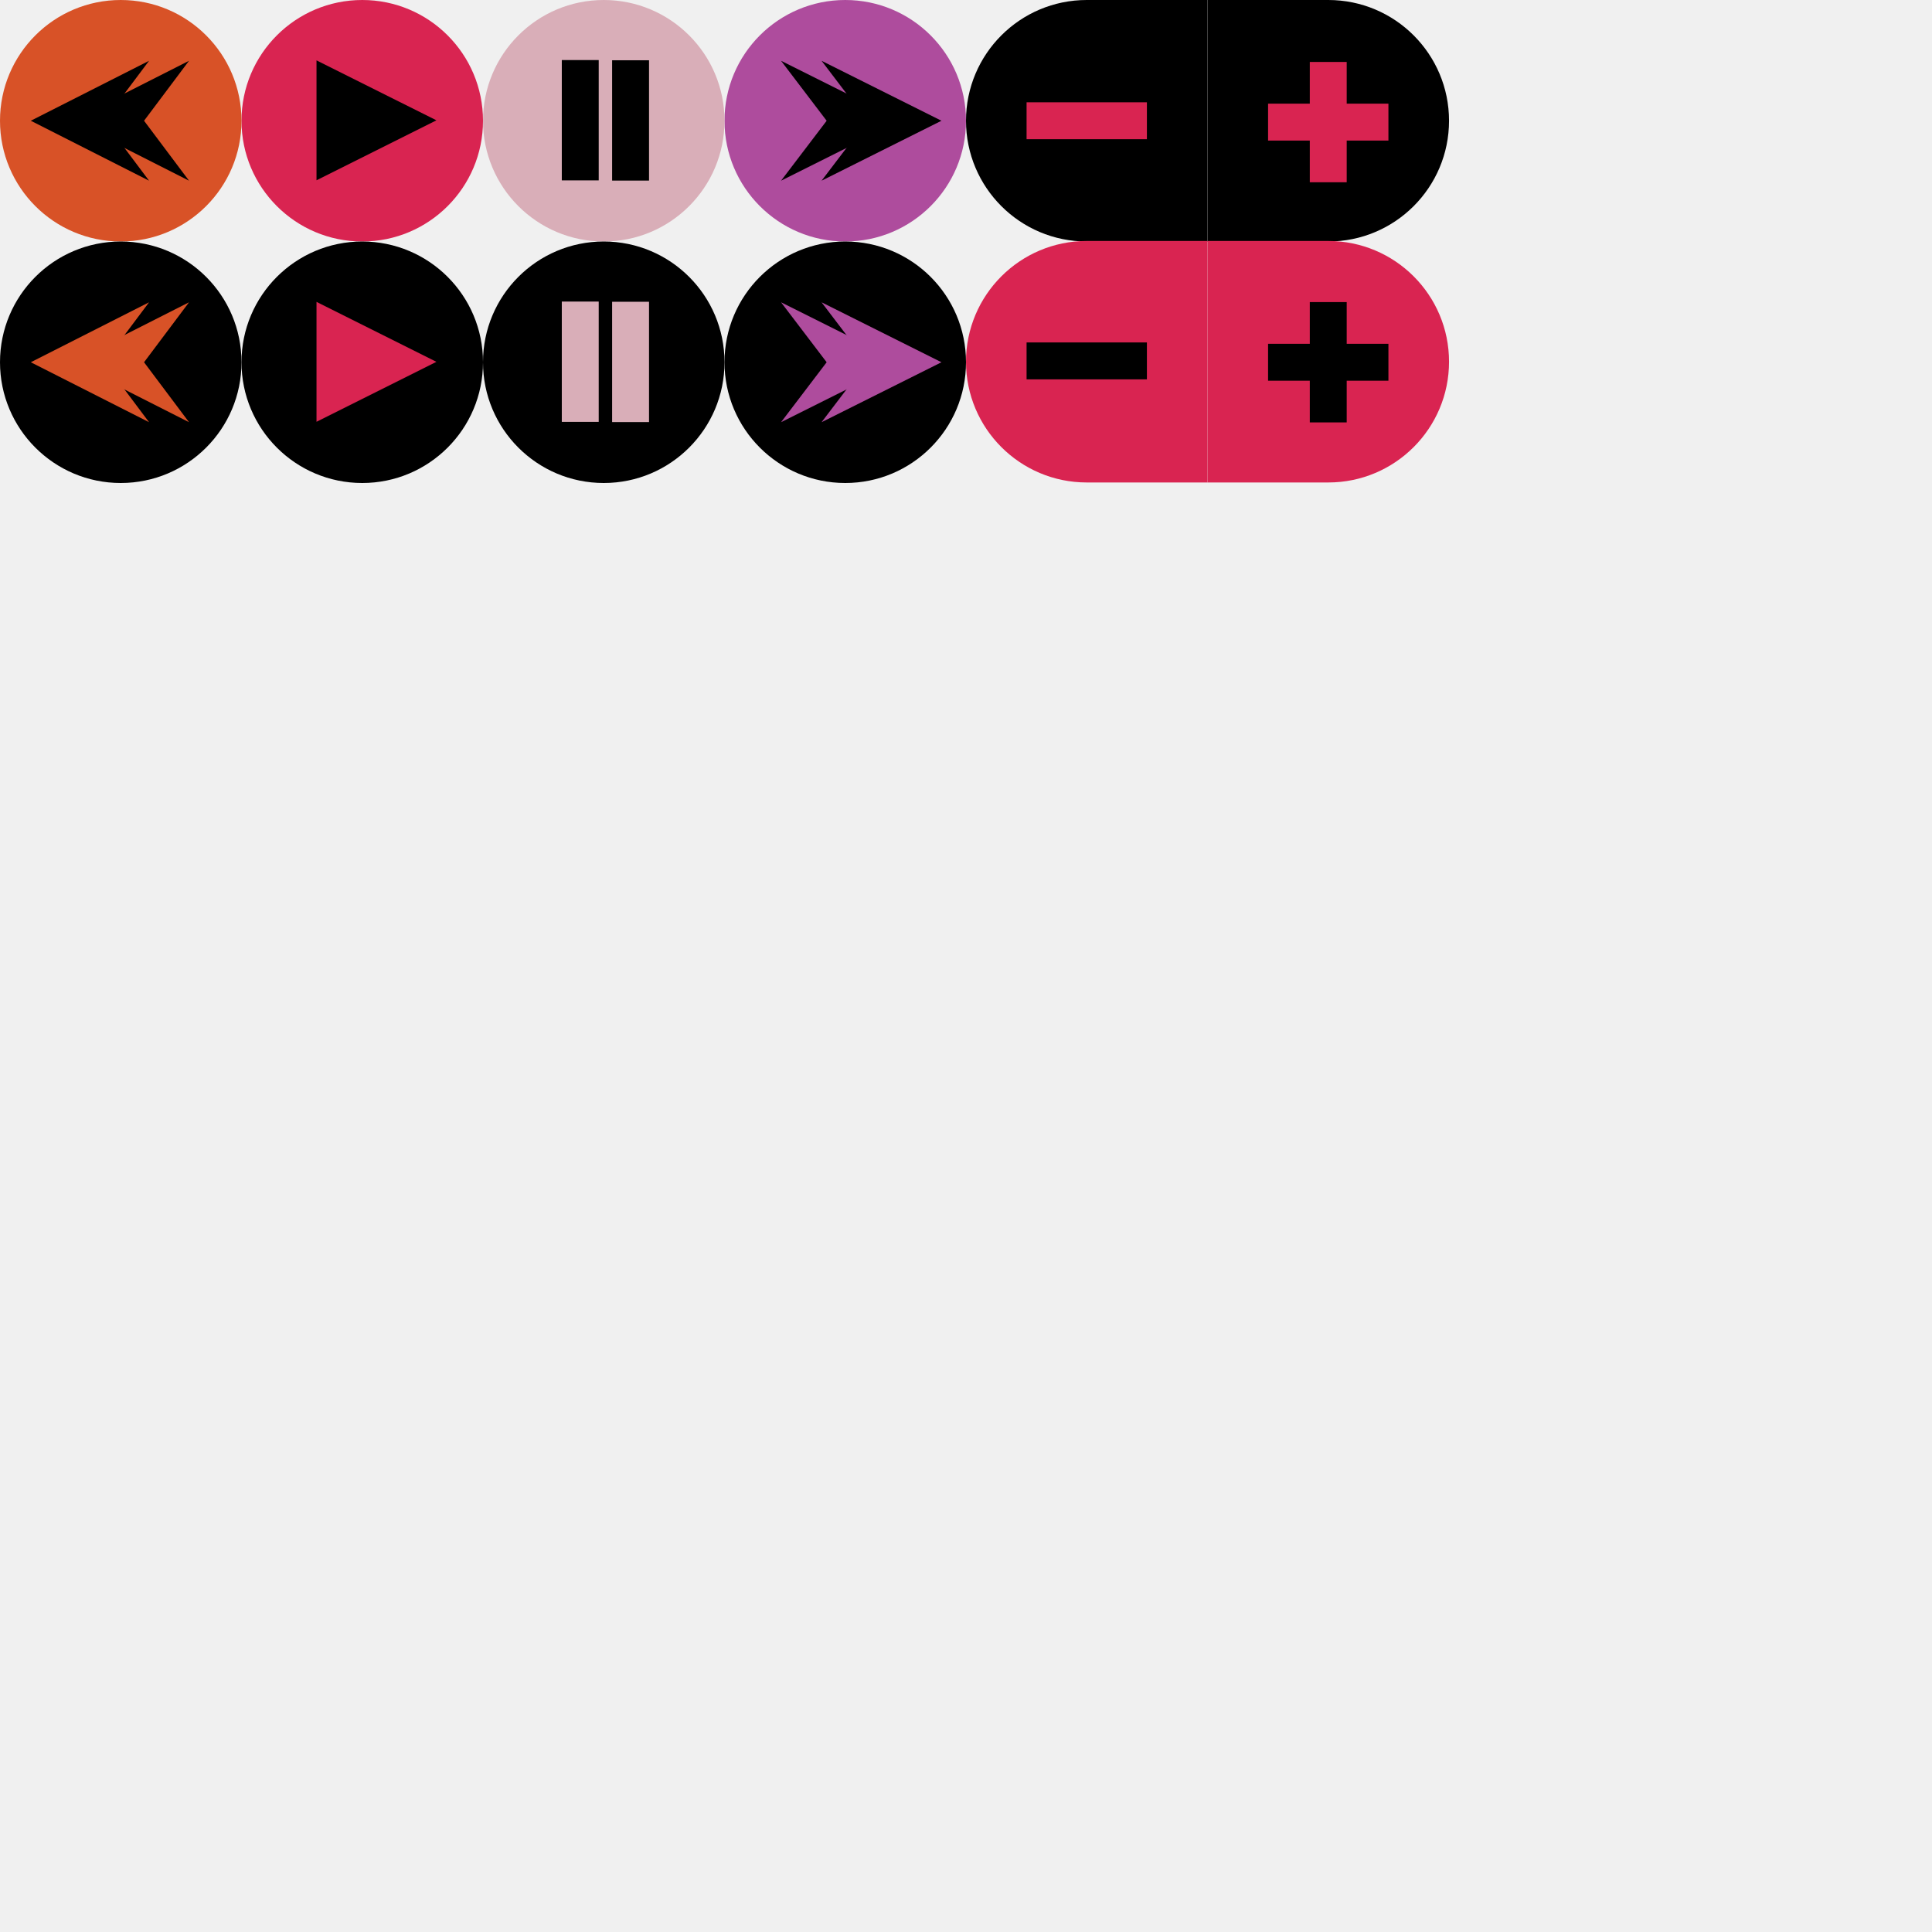
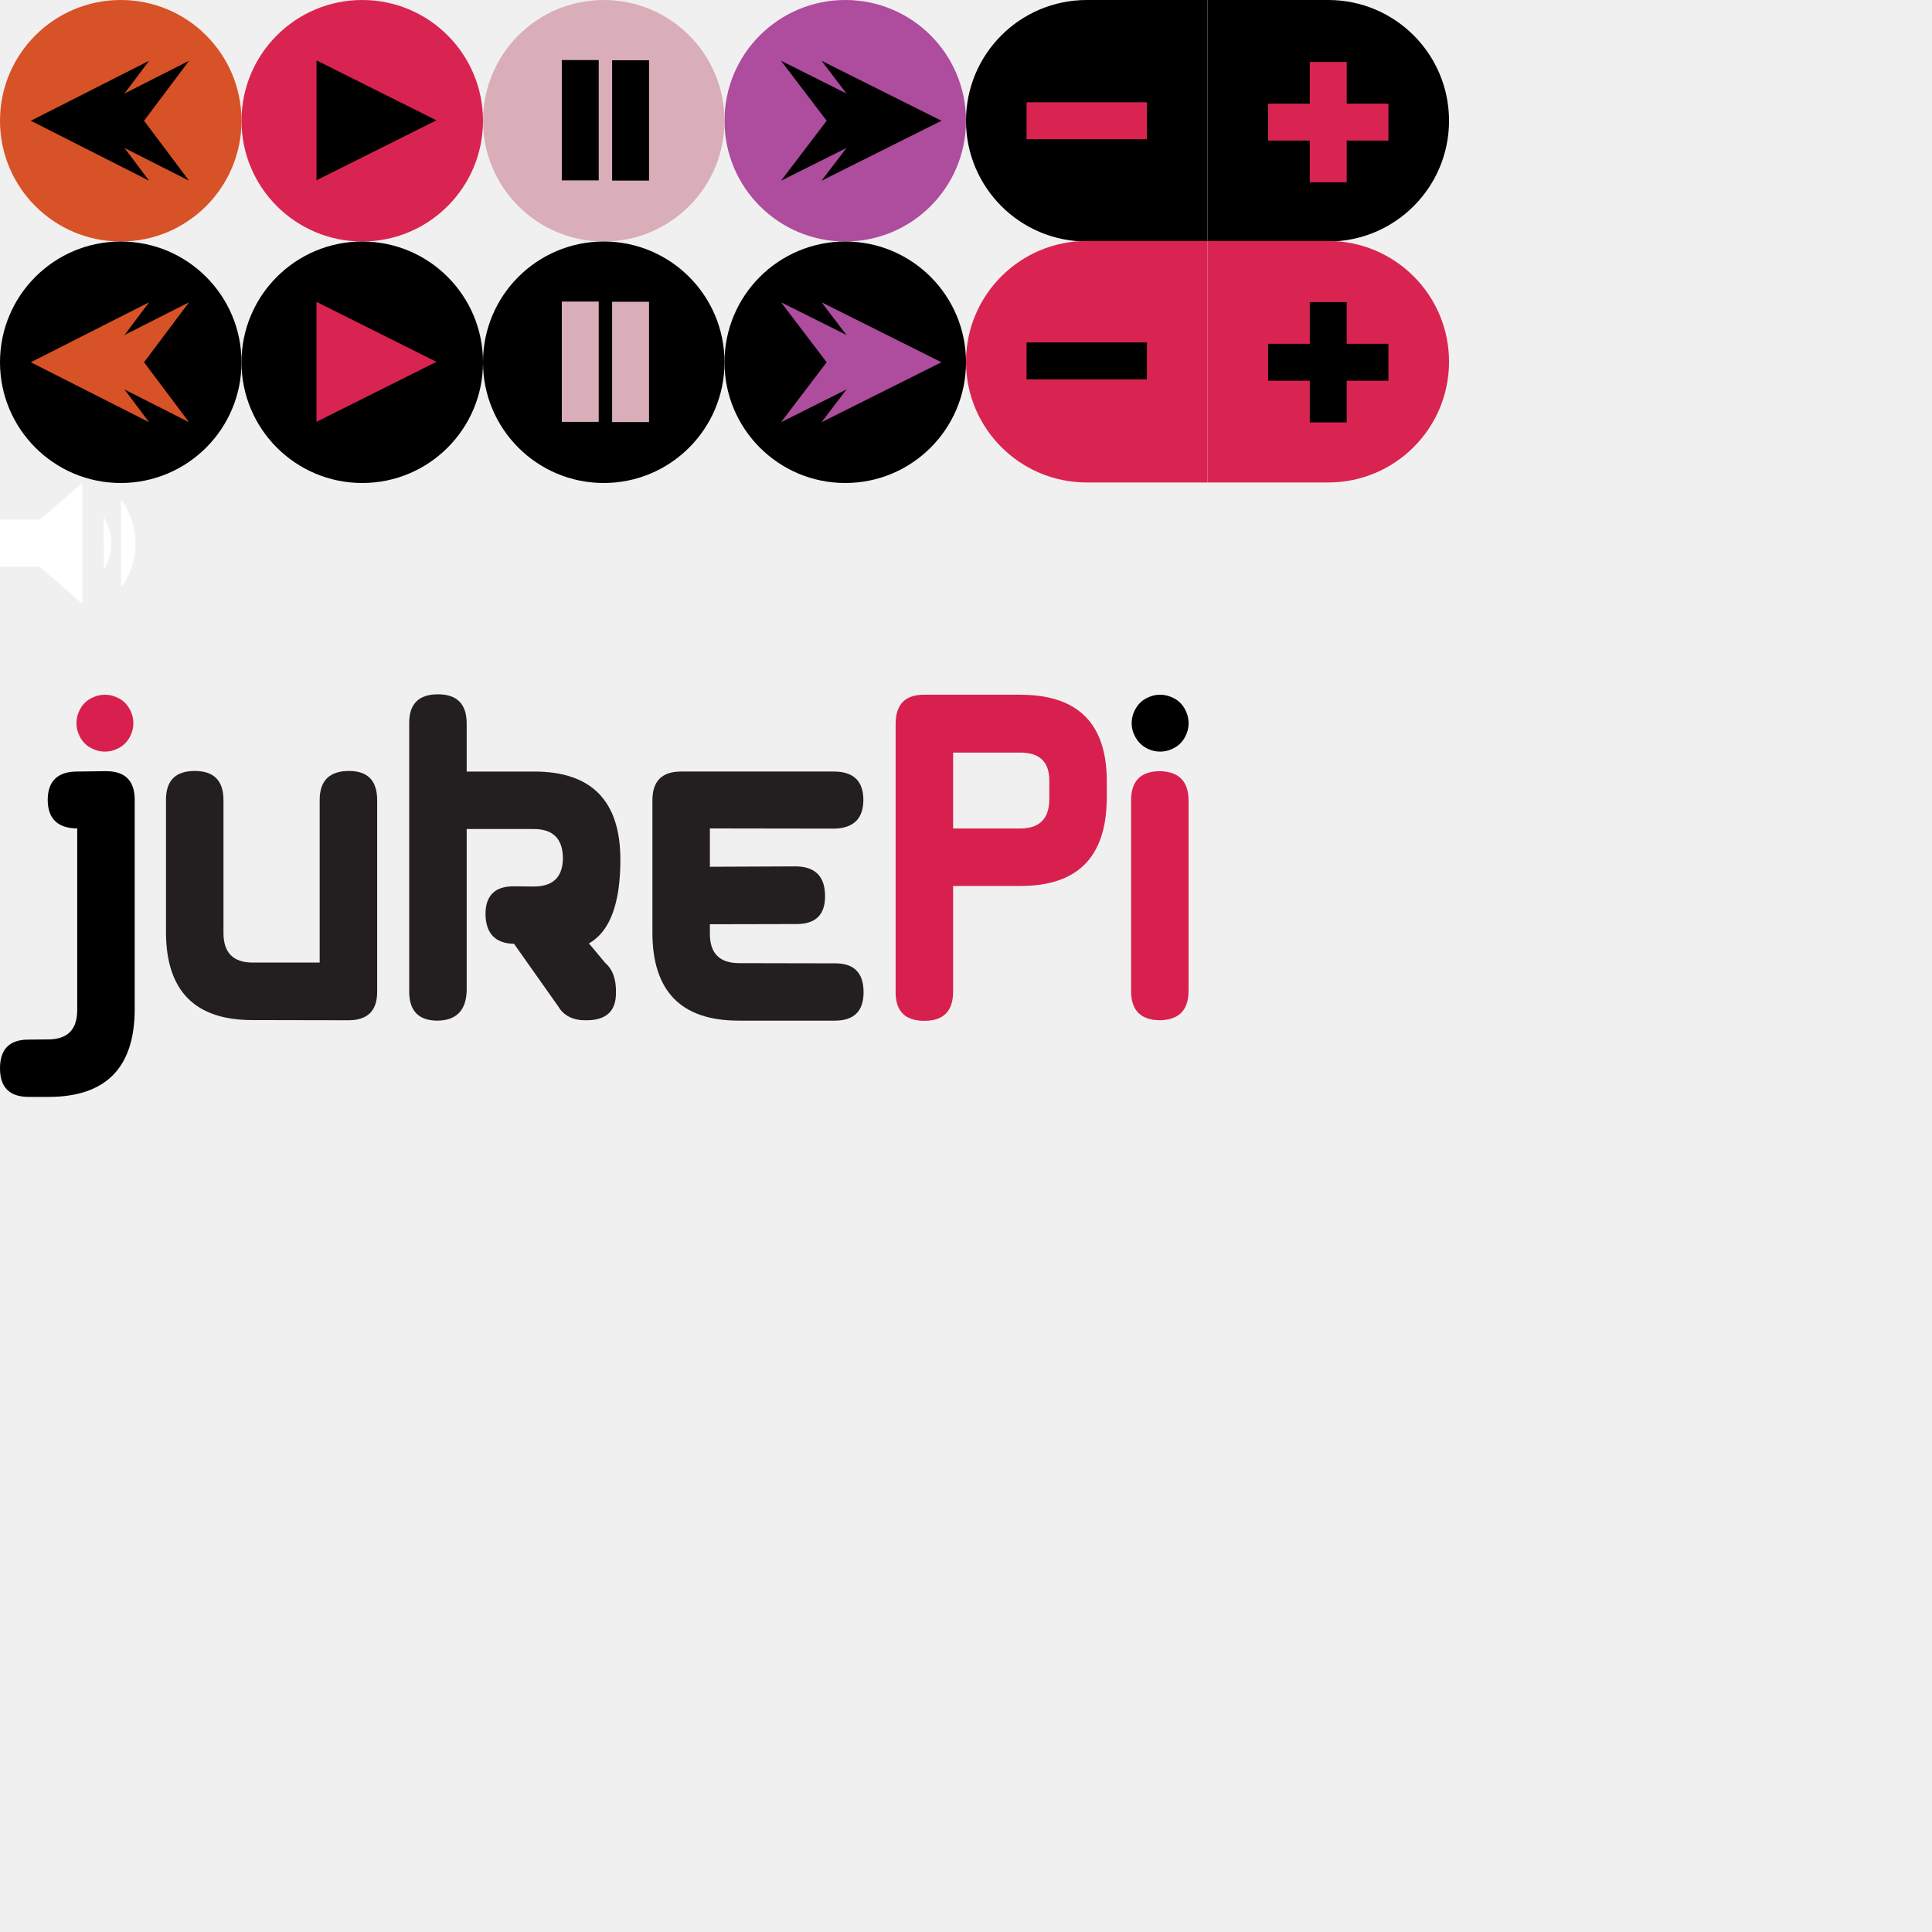
<svg xmlns="http://www.w3.org/2000/svg" version="1.1" id="Layer_1" x="0px" y="0px" width="256px" height="256px" viewBox="0 0 256 256" enable-background="new 0 0 256 256" xml:space="preserve">
  <g id="Layer_2">
</g>
  <g id="Layer_1_1_">
    <g>
      <circle fill="#D92451" cx="48" cy="16" r="16" />
      <g>
        <polygon points="41.939,8 41.939,23.888 57.828,15.943    " />
      </g>
    </g>
    <g>
      <circle fill="#AE4C9D" cx="112" cy="16" r="16" />
      <g>
        <g>
          <polygon points="108.862,8.056 114.904,16 108.862,23.943 124.751,15.999     " />
        </g>
        <g>
          <polygon points="103.494,8.056 109.536,16 103.494,23.943 119.383,15.999     " />
        </g>
      </g>
    </g>
    <g>
      <circle fill="#D85227" cx="16" cy="16" r="16" />
      <g>
        <g>
          <polygon points="19.751,8.056 13.793,16 19.751,23.943 4.081,15.999     " />
        </g>
        <g>
          <polygon points="25.046,8.056 19.087,16 25.046,23.943 9.375,15.999     " />
        </g>
      </g>
    </g>
    <g>
      <circle fill="#D9AEB8" cx="80" cy="16" r="16" />
      <g>
        <rect x="74.442" y="7.959" width="4.891" height="15.942" />
        <rect x="81.109" y="7.986" width="4.891" height="15.942" />
      </g>
    </g>
    <g>
      <circle cx="48" cy="48" r="16" />
      <g>
        <polygon fill="#D92451" points="41.939,40.001 41.939,55.889 57.828,47.944    " />
      </g>
    </g>
    <g>
      <circle cx="112" cy="48" r="16" />
      <g>
        <g>
          <polygon fill="#AE4C9D" points="108.862,40.056 114.904,48 108.862,55.943 124.751,47.999     " />
        </g>
        <g>
          <polygon fill="#AE4C9D" points="103.494,40.056 109.536,48 103.494,55.943 119.383,47.999     " />
        </g>
      </g>
    </g>
    <g>
      <circle cx="16" cy="48" r="16" />
      <g>
        <g>
          <polygon fill="#D85227" points="19.751,40.056 13.793,48 19.751,55.943 4.081,47.999     " />
        </g>
        <g>
          <polygon fill="#D85227" points="25.046,40.056 19.087,48 25.046,55.943 9.375,47.999     " />
        </g>
      </g>
    </g>
    <g>
      <circle cx="80" cy="48" r="16" />
      <g>
        <rect x="74.442" y="39.959" fill="#D9AEB8" width="4.891" height="15.942" />
        <rect x="81.109" y="39.986" fill="#D9AEB8" width="4.891" height="15.942" />
      </g>
    </g>
    <g>
      <path d="M144,0c-8.837,0-16,7.163-16,16s7.163,16,16,16h16V0H144z" />
    </g>
    <g>
      <path d="M176.004,0c8.837,0,16,7.163,16,16s-7.163,16-16,16h-16V0H176.004z" />
    </g>
    <g>
      <path fill="#D92451" d="M144,31.93c-8.837,0-16,7.163-16,16c0,8.837,7.163,16,16,16h16v-32H144z" />
    </g>
    <g>
      <path fill="#D92451" d="M176.004,31.93c8.837,0,16,7.163,16,16c0,8.837-7.163,16-16,16h-16v-32H176.004z" />
    </g>
    <polygon fill="#D92451" points="183.973,13.735 178.445,13.735 178.445,8.209 173.555,8.209 173.555,13.735 168.027,13.735    168.027,18.626 173.555,18.626 173.555,24.151 178.445,24.151 178.445,18.626 183.973,18.626  " />
    <rect x="136.027" y="13.555" fill="#D92451" width="15.943" height="4.891" />
    <polygon points="183.973,45.555 178.445,45.555 178.445,40.029 173.555,40.029 173.555,45.555 168.027,45.555 168.027,50.446    173.555,50.446 173.555,55.971 178.445,55.971 178.445,50.446 183.973,50.446  " />
    <rect x="136.027" y="45.375" width="15.943" height="4.891" />
  </g>
+   <g>
+     <path fill="#231F20" d="M49.975,106.016v25.416c0,2.505-1.27,3.758-3.809,3.758l-12.746-0.025c-7.617,0-11.426-3.894-11.426-11.68   v-17.52c0-2.539,1.27-3.809,3.809-3.809s3.809,1.286,3.809,3.859v17.621c0,2.606,1.295,3.91,3.885,3.91h8.861v-21.531   c0-2.573,1.295-3.859,3.885-3.859C48.73,102.156,49.975,103.442,49.975,106.016z" />
+     <path fill="#231F20" d="M54.221,131.381V95.783c0-2.522,1.27-3.783,3.809-3.783s3.809,1.295,3.809,3.885v6.348h8.938   c7.617,0,11.426,3.894,11.426,11.68c0,5.823-1.389,9.521-4.164,11.096l2.184,2.615c0.981,0.847,1.447,2.184,1.396,4.012   c-0.018,2.37-1.32,3.555-3.91,3.555c-1.744,0.034-2.988-0.575-3.732-1.828l-5.865-8.303c-2.472-0.051-3.732-1.354-3.783-3.91   c0-2.472,1.235-3.707,3.707-3.707l2.691,0.025c2.539,0,3.825-1.235,3.859-3.707c0-2.606-1.287-3.91-3.859-3.91h-8.887v21.43   c-0.085,2.606-1.371,3.927-3.859,3.961C55.473,135.24,54.221,133.954,54.221,131.381z" />
+     <path fill="#231F20" d="M114.428,131.482c0,2.505-1.27,3.758-3.809,3.758H97.873c-7.617,0-11.426-3.894-11.426-11.68v-17.52   c0-2.539,1.27-3.809,3.809-3.809h20.16c2.656-0.017,3.986,1.244,3.986,3.783c-0.018,2.472-1.312,3.732-3.885,3.783l-16.453-0.025   v5.078l11.4-0.051c2.572,0.034,3.859,1.346,3.859,3.936c0.016,2.472-1.244,3.707-3.783,3.707l-11.477,0.025v1.27   c0,2.59,1.295,3.885,3.885,3.885l12.746,0.025C113.184,127.648,114.428,128.927,114.428,131.482z" />
+     <path d="M151.858,99.097c0.594,0.33,1.219,0.495,1.879,0.495c0.645,0,1.266-0.165,1.867-0.495c0.6-0.33,1.066-0.795,1.396-1.396   c0.33-0.601,0.494-1.223,0.494-1.866c0-0.66-0.168-1.295-0.508-1.904c-0.338-0.609-0.809-1.075-1.408-1.396   c-0.602-0.321-1.215-0.482-1.842-0.482c-0.643,0-1.266,0.161-1.865,0.482c-0.602,0.321-1.07,0.787-1.41,1.396   c-0.338,0.609-0.508,1.244-0.508,1.904c0,0.644,0.17,1.266,0.508,1.866C150.802,98.302,151.267,98.767,151.858,99.097z" />
+     <path fill="#D8204E" d="M157.45,105.379c-0.024-0.244-0.066-0.472-0.119-0.688c-0.006-0.021-0.01-0.042-0.015-0.062   c-0.053-0.2-0.12-0.386-0.198-0.562c-0.014-0.031-0.027-0.063-0.043-0.094c-0.077-0.161-0.167-0.311-0.267-0.45   c-0.026-0.037-0.055-0.072-0.083-0.107c-0.101-0.127-0.209-0.244-0.329-0.352c-0.042-0.037-0.089-0.07-0.134-0.104   c-0.12-0.095-0.245-0.186-0.383-0.262c-0.061-0.034-0.128-0.06-0.191-0.09c-0.139-0.066-0.278-0.132-0.434-0.183   c-0.077-0.024-0.164-0.039-0.245-0.061c-0.159-0.041-0.316-0.086-0.491-0.112c-0.012-0.002-0.026-0.001-0.038-0.003   c-0.244-0.035-0.5-0.059-0.773-0.064c-2.552,0.01-3.831,1.294-3.831,3.857v3.807v0.002v17.672v3.807   c0,0.643,0.08,1.206,0.241,1.688c0.01,0.031,0.027,0.056,0.039,0.086c0.074,0.205,0.157,0.401,0.262,0.576   c0.038,0.063,0.091,0.112,0.133,0.172c0.091,0.129,0.179,0.26,0.288,0.37c0.065,0.065,0.148,0.113,0.221,0.173   c0.104,0.085,0.201,0.178,0.319,0.249c0.091,0.055,0.2,0.091,0.3,0.137c0.119,0.057,0.23,0.121,0.361,0.165   c0.113,0.038,0.245,0.057,0.367,0.086c0.137,0.033,0.266,0.074,0.414,0.096c0.129,0.019,0.275,0.019,0.413,0.029   c0.16,0.012,0.313,0.032,0.485,0.032c2.284-0.057,3.521-1.126,3.73-3.19c0.021-0.215,0.043-0.431,0.043-0.668v-25.287   C157.493,105.807,157.471,105.594,157.45,105.379z" />
+     <path fill="#D8204E" d="M145.931,98.478c-1.438-4.282-5.021-6.424-10.752-6.424h-12.746c-2.506,0-3.758,1.295-3.758,3.885v2.539   v7.666v12.25v2.333v3.118v2.187v0.146v5.305c0,2.522,1.27,3.783,3.809,3.783s3.809-1.295,3.809-3.885v-5.305v-0.045v-2.288v-3.017   v-2.333v-0.998h8.938c7.474,0,11.271-3.758,11.412-11.252h0.014v-0.428v-2.211C146.655,101.588,146.413,99.913,145.931,98.478z    M135.179,109.778h-8.887v-3.635v-6.422h8.887c2.573,0,3.859,1.228,3.859,3.682v2.465   C139.038,108.475,137.752,109.778,135.179,109.778z" />
+     <path d="M14.041,102.182l-3.732,0.051c-2.658-0.017-3.986,1.244-3.986,3.783c0.017,2.472,1.32,3.724,3.91,3.758v24.07   c0,2.59-1.295,3.885-3.885,3.885l-2.59,0.025c-2.505,0-3.758,1.27-3.758,3.809c0,2.522,1.27,3.783,3.809,3.783h2.615   c7.617,0,11.426-3.885,11.426-11.654V105.99C17.85,103.451,16.58,102.182,14.041,102.182z" />
+     <path fill="#D8204E" d="M12.022,99.097c0.601,0.33,1.223,0.495,1.866,0.495c0.66,0,1.291-0.165,1.892-0.495   c0.601-0.33,1.066-0.795,1.396-1.396c0.33-0.601,0.495-1.223,0.495-1.866c0-0.66-0.169-1.295-0.508-1.904   c-0.339-0.609-0.809-1.075-1.409-1.396c-0.601-0.321-1.223-0.482-1.866-0.482c-0.626,0-1.24,0.161-1.841,0.482   c-0.601,0.322-1.071,0.787-1.409,1.396c-0.339,0.609-0.508,1.244-0.508,1.904c0,0.644,0.165,1.266,0.495,1.866   C10.956,98.301,11.421,98.767,12.022,99.097z" />
+   </g>
+   <g id="g1">
+     <polygon id="polygon1" fill="#FFFFFF" points="10.907,64 5.303,68.847 0,68.847 0,75.083 5.223,75.083 10.907,80  " />
+     <path id="path1" fill="#FFFFFF" d="M13.761,75.518c0.63-1.011,1-2.201,1-3.479c0-1.3-0.38-2.507-1.028-3.528" />
+     <path id="path2" fill="#FFFFFF" d="M16.033,66.211c1.207,1.628,1.922,3.645,1.922,5.828c0,2.163-0.703,4.161-1.891,5.781" />
+   </g>
</svg>
